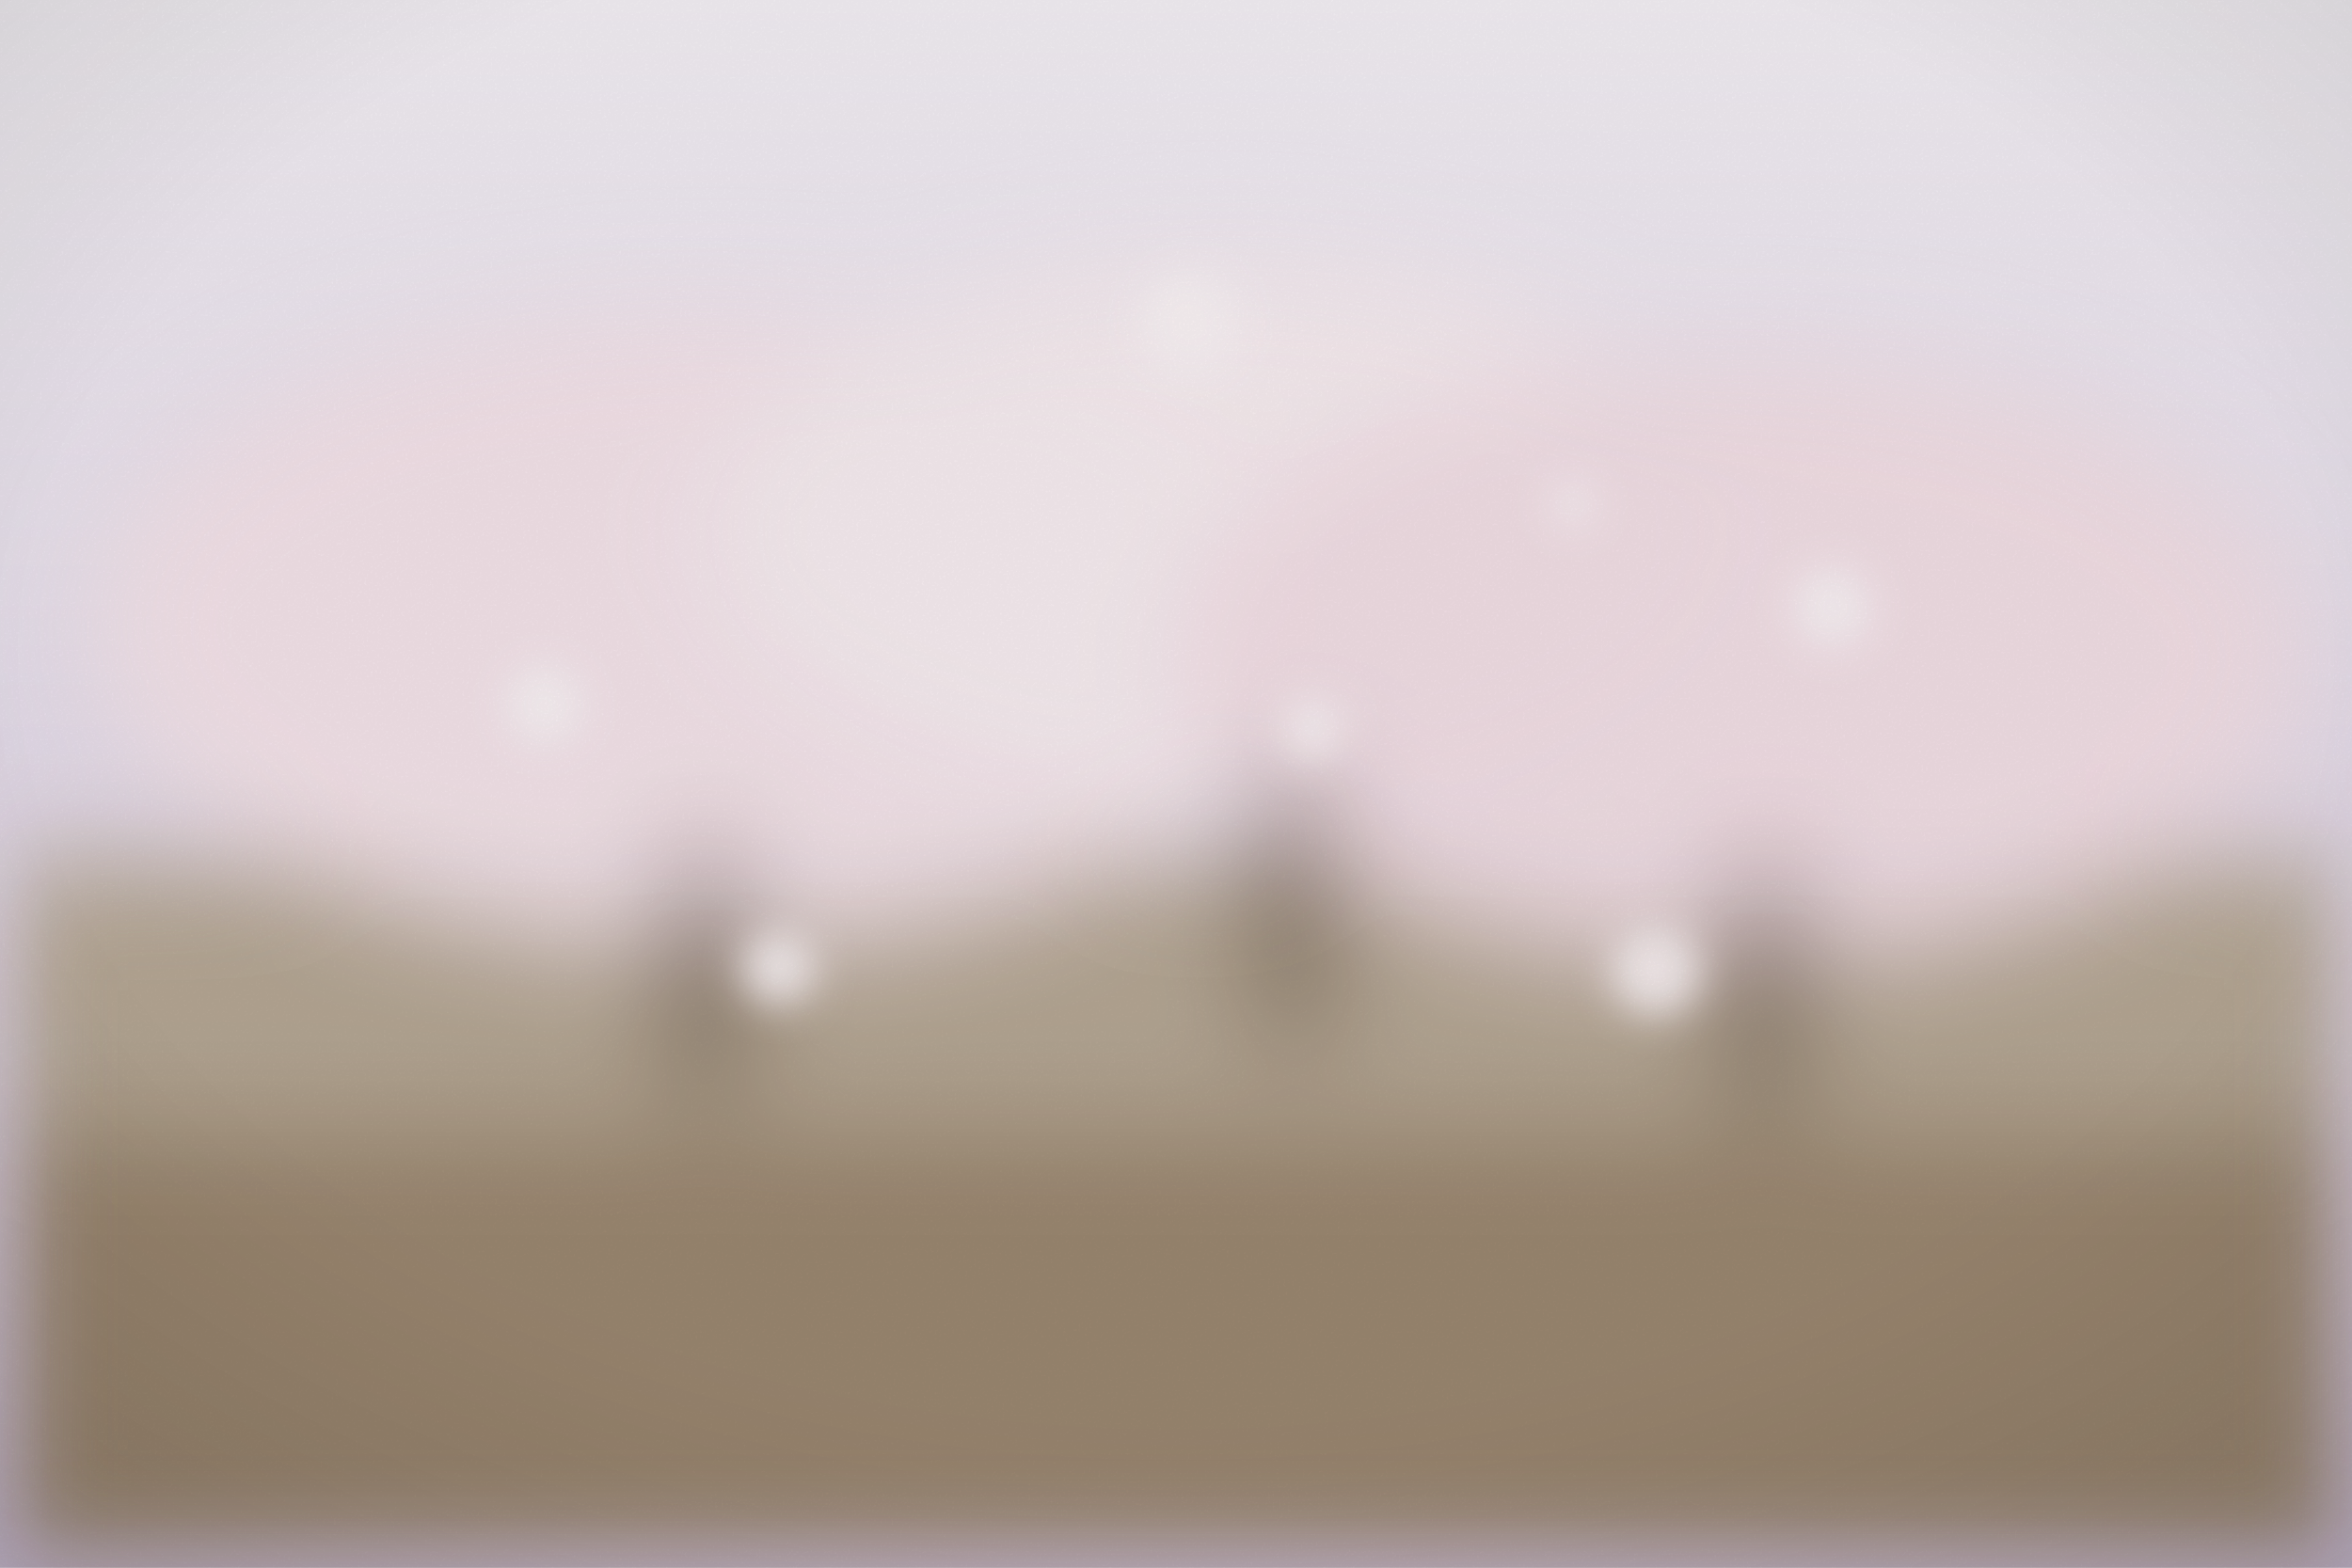
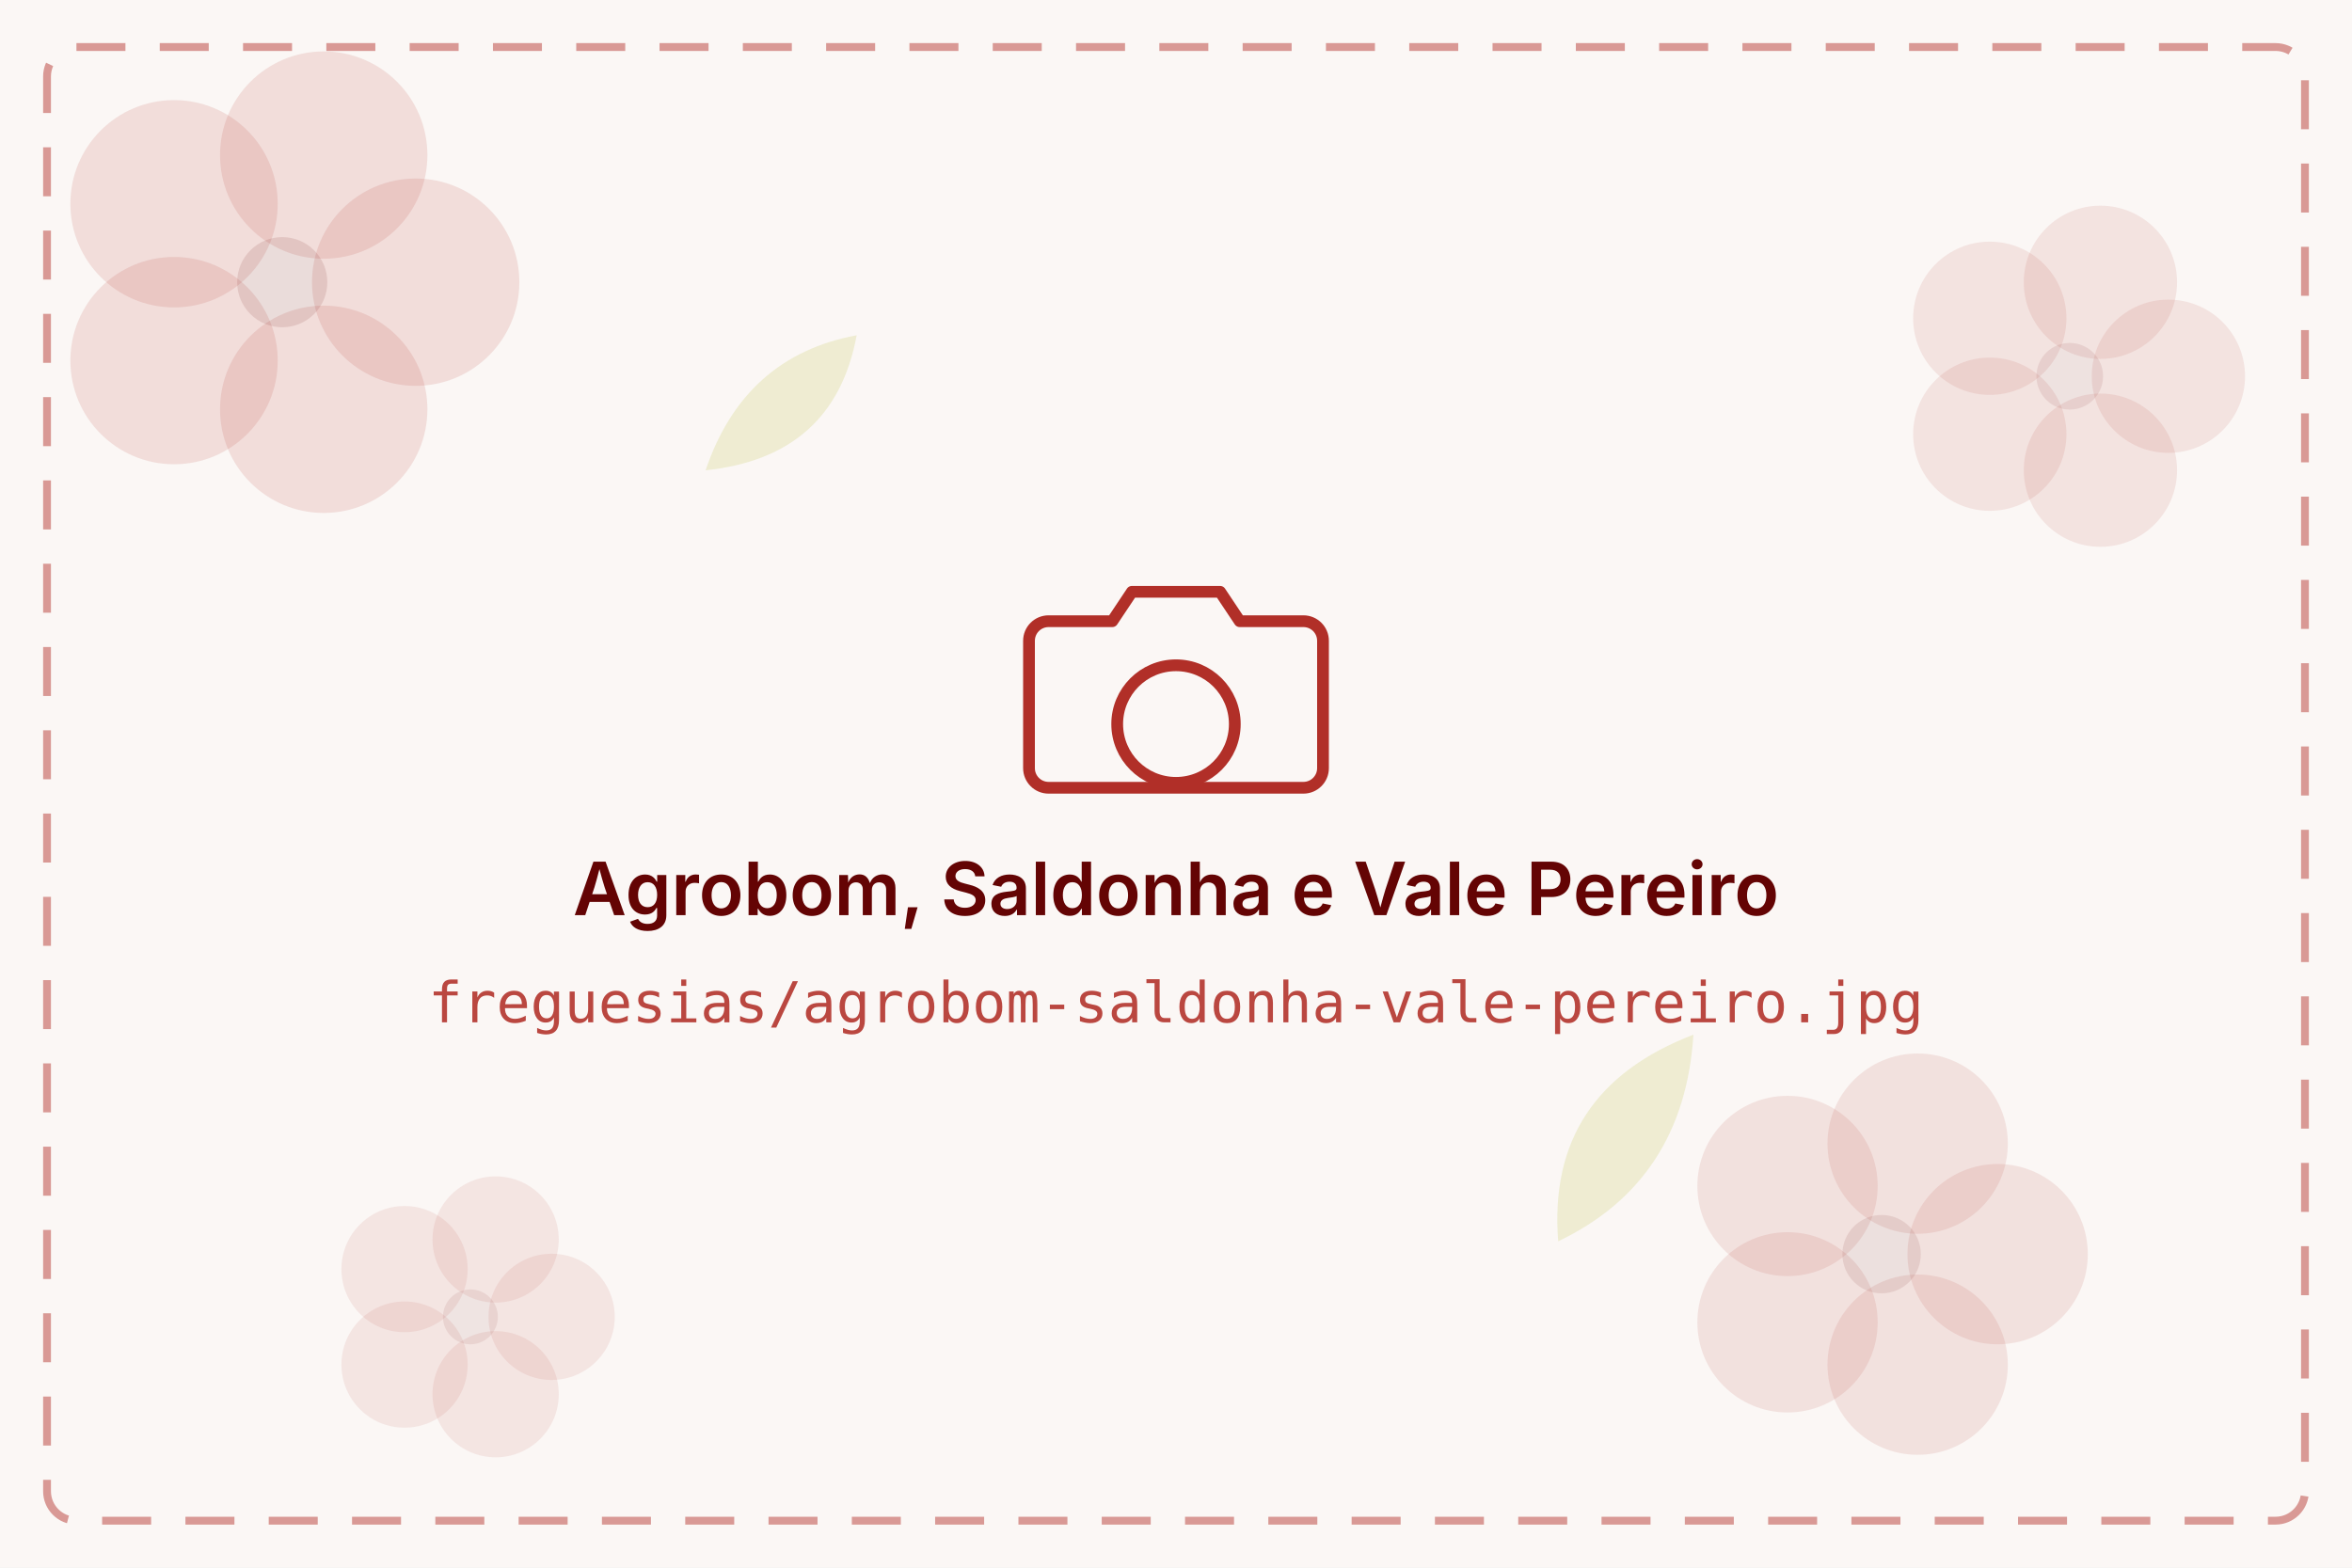
<svg xmlns="http://www.w3.org/2000/svg" viewBox="0 0 1200 800" width="1200" height="800" role="img">
-   <defs>
-     <linearGradient id="ceu" x1="0" y1="0" x2="0" y2="1">
-       <stop offset="0%" stop-color="#F4F0F5" />
-       <stop offset="55%" stop-color="#E4DAE9" />
-       <stop offset="100%" stop-color="#CDBFD9" />
-     </linearGradient>
-     <radialGradient id="vinheta" cx="50%" cy="42%" r="78%">
-       <stop offset="62%" stop-color="#000" stop-opacity="0" />
-       <stop offset="100%" stop-color="#000" stop-opacity="0.12" />
-     </radialGradient>
-     <filter id="desfoque" x="-25%" y="-25%" width="150%" height="150%">
-       <feGaussianBlur stdDeviation="27.2" />
-     </filter>
-     <filter id="medio" x="-30%" y="-30%" width="160%" height="160%">
-       <feGaussianBlur stdDeviation="10.4" />
-     </filter>
-     <filter id="suave" x="-40%" y="-40%" width="180%" height="180%">
-       <feGaussianBlur stdDeviation="9.6" />
-     </filter>
-     <filter id="grao">
-       <feTurbulence type="fractalNoise" baseFrequency="0.9" numOctaves="2" stitchTiles="stitch" />
-       <feColorMatrix type="matrix" values="0 0 0 0 0  0 0 0 0 0  0 0 0 0 0  0.7 0.7 0.7 0 0" />
-     </filter>
-   </defs>
-   <rect width="1200" height="800" fill="url(#ceu)" />
-   <g filter="url(#desfoque)">
-     <rect x="-120" y="440" width="1440" height="480" fill="#B6A794" opacity="1" />
-     <rect x="-120" y="576" width="1440" height="360" fill="#9B876F" opacity="1" />
-     <ellipse cx="360" cy="320" rx="312" ry="160" fill="#F5E4EA" opacity="0.96" />
-     <ellipse cx="624" cy="272" rx="264" ry="136" fill="#F9EDF1" opacity="0.96" />
-     <ellipse cx="888" cy="336" rx="288" ry="152" fill="#F2DFE6" opacity="0.96" />
-     <ellipse cx="360" cy="496" rx="16.8" ry="72" fill="#6B5443" opacity="1" />
-     <ellipse cx="660" cy="464" rx="15.6" ry="80" fill="#6B5443" opacity="1" />
-     <ellipse cx="900" cy="504" rx="16.8" ry="72" fill="#6B5443" opacity="1" />
+   <rect width="1200" height="800" fill="#FBF7F5" />
+   <g>
+     <g transform="translate(144 144) scale(4.6)">
+       <circle cx="14.8" cy="0" r="11.5" fill="#B43C34" opacity="0.14" />
+       <circle cx="4.6" cy="14.1" r="11.5" fill="#B43C34" opacity="0.14" />
+       <circle cx="-12" cy="8.7" r="11.5" fill="#B43C34" opacity="0.14" />
+       <circle cx="-12" cy="-8.7" r="11.5" fill="#B43C34" opacity="0.14" />
+       <circle cx="4.6" cy="-14.1" r="11.5" fill="#B43C34" opacity="0.14" />
+       <circle r="5" fill="#640404" opacity="0.112" />
+     </g>
+     <g transform="translate(1056 192) scale(3.4)">
+       <circle cx="14.8" cy="0" r="11.5" fill="#B43C34" opacity="0.11" />
+       <circle cx="4.6" cy="14.1" r="11.5" fill="#B43C34" opacity="0.11" />
+       <circle cx="-12" cy="8.7" r="11.5" fill="#B43C34" opacity="0.11" />
+       <circle cx="-12" cy="-8.7" r="11.5" fill="#B43C34" opacity="0.11" />
+       <circle cx="4.6" cy="-14.1" r="11.5" fill="#B43C34" opacity="0.11" />
+       <circle r="5" fill="#640404" opacity="0.088" />
+     </g>
+     <g transform="translate(240 672) scale(2.8)">
+       <circle cx="14.8" cy="0" r="11.5" fill="#B43C34" opacity="0.1" />
+       <circle cx="4.6" cy="14.1" r="11.5" fill="#B43C34" opacity="0.1" />
+       <circle cx="-12" cy="8.7" r="11.5" fill="#B43C34" opacity="0.1" />
+       <circle cx="-12" cy="-8.7" r="11.5" fill="#B43C34" opacity="0.1" />
+       <circle cx="4.6" cy="-14.1" r="11.5" fill="#B43C34" opacity="0.1" />
+       <circle r="5" fill="#640404" opacity="0.08" />
+     </g>
+     <g transform="translate(960 640) scale(4)">
+       <circle cx="14.8" cy="0" r="11.5" fill="#B43C34" opacity="0.12" />
+       <circle cx="4.6" cy="14.1" r="11.5" fill="#B43C34" opacity="0.12" />
+       <circle cx="-12" cy="8.7" r="11.5" fill="#B43C34" opacity="0.12" />
+       <circle cx="-12" cy="-8.7" r="11.5" fill="#B43C34" opacity="0.12" />
+       <circle cx="4.6" cy="-14.1" r="11.5" fill="#B43C34" opacity="0.12" />
+       <circle r="5" fill="#640404" opacity="0.096" />
+     </g>
+     <path transform="translate(360 240) rotate(-20) scale(3.2)" d="M0 0q12-15 30-12q-10 17-30 12Z" fill="#A9B416" opacity="0.16" />
+     <path transform="translate(864 528) rotate(145) scale(3.9)" d="M0 0q12-15 30-12q-10 17-30 12Z" fill="#A9B416" opacity="0.16" />
  </g>
-   <g filter="url(#suave)">
-     <circle cx="844.8" cy="495.6" r="22.8" fill="#FBF3F6" opacity="0.85" />
-     <circle cx="838" cy="488.7" r="8" fill="#FFFFFF" opacity="0.24" />
-     <circle cx="397.7" cy="493.7" r="19.3" fill="#FBF3F6" opacity="0.85" />
-     <circle cx="391.9" cy="487.9" r="6.7" fill="#FFFFFF" opacity="0.24" />
-     <circle cx="934.8" cy="310.1" r="21.2" fill="#FBF3F6" opacity="0.85" />
-     <circle cx="928.5" cy="303.7" r="7.4" fill="#FFFFFF" opacity="0.24" />
-     <circle cx="278" cy="360" r="20.2" fill="#FBF3F6" opacity="0.85" />
-     <circle cx="271.9" cy="353.9" r="7.1" fill="#FFFFFF" opacity="0.24" />
-     <circle cx="607.2" cy="164.9" r="26.9" fill="#FBF3F6" opacity="0.85" />
-     <circle cx="599.1" cy="156.8" r="9.4" fill="#FFFFFF" opacity="0.24" />
-     <circle cx="802.5" cy="257.3" r="11.5" fill="#FBF3F6" opacity="0.85" />
-     <circle cx="799.1" cy="253.8" r="4" fill="#FFFFFF" opacity="0.24" />
-     <circle cx="669.8" cy="371.8" r="16.8" fill="#FBF3F6" opacity="0.85" />
-     <circle cx="664.8" cy="366.8" r="5.9" fill="#FFFFFF" opacity="0.24" />
+   <rect x="24" y="24" width="1152" height="752" rx="15" fill="none" stroke="#A40C04" stroke-width="4" stroke-dasharray="25 17.5" opacity="0.4" />
+   <g transform="translate(600 352)" fill="none" stroke="#A40C04" stroke-width="6" stroke-linejoin="round" stroke-linecap="round" opacity="0.85">
+     <path d="M-65 -35h32.5l10 -15h45l10 15h32.5a10 10 0 0 1 10 10v65a10 10 0 0 1 -10 10h-130a10 10 0 0 1 -10 -10v-65a10 10 0 0 1 10 -10Z" />
+     <circle cx="0" cy="17.5" r="30" />
  </g>
-   <rect width="1200" height="800" fill="url(#vinheta)" />
-   <rect width="1200" height="800" filter="url(#grao)" opacity="0.055" />
+   <text x="600" y="467" text-anchor="middle" font-family="Inter, system-ui, sans-serif" font-size="37.5" font-weight="600" fill="#640404">Agrobom, Saldonha e Vale Pereiro</text>
+   <text x="600" y="521.7" text-anchor="middle" font-family="ui-monospace, SFMono-Regular, Menlo, monospace" font-size="28.8" fill="#A40C04" opacity="0.75">freguesias/agrobom-saldonha-vale-pereiro.jpg</text>
</svg>
